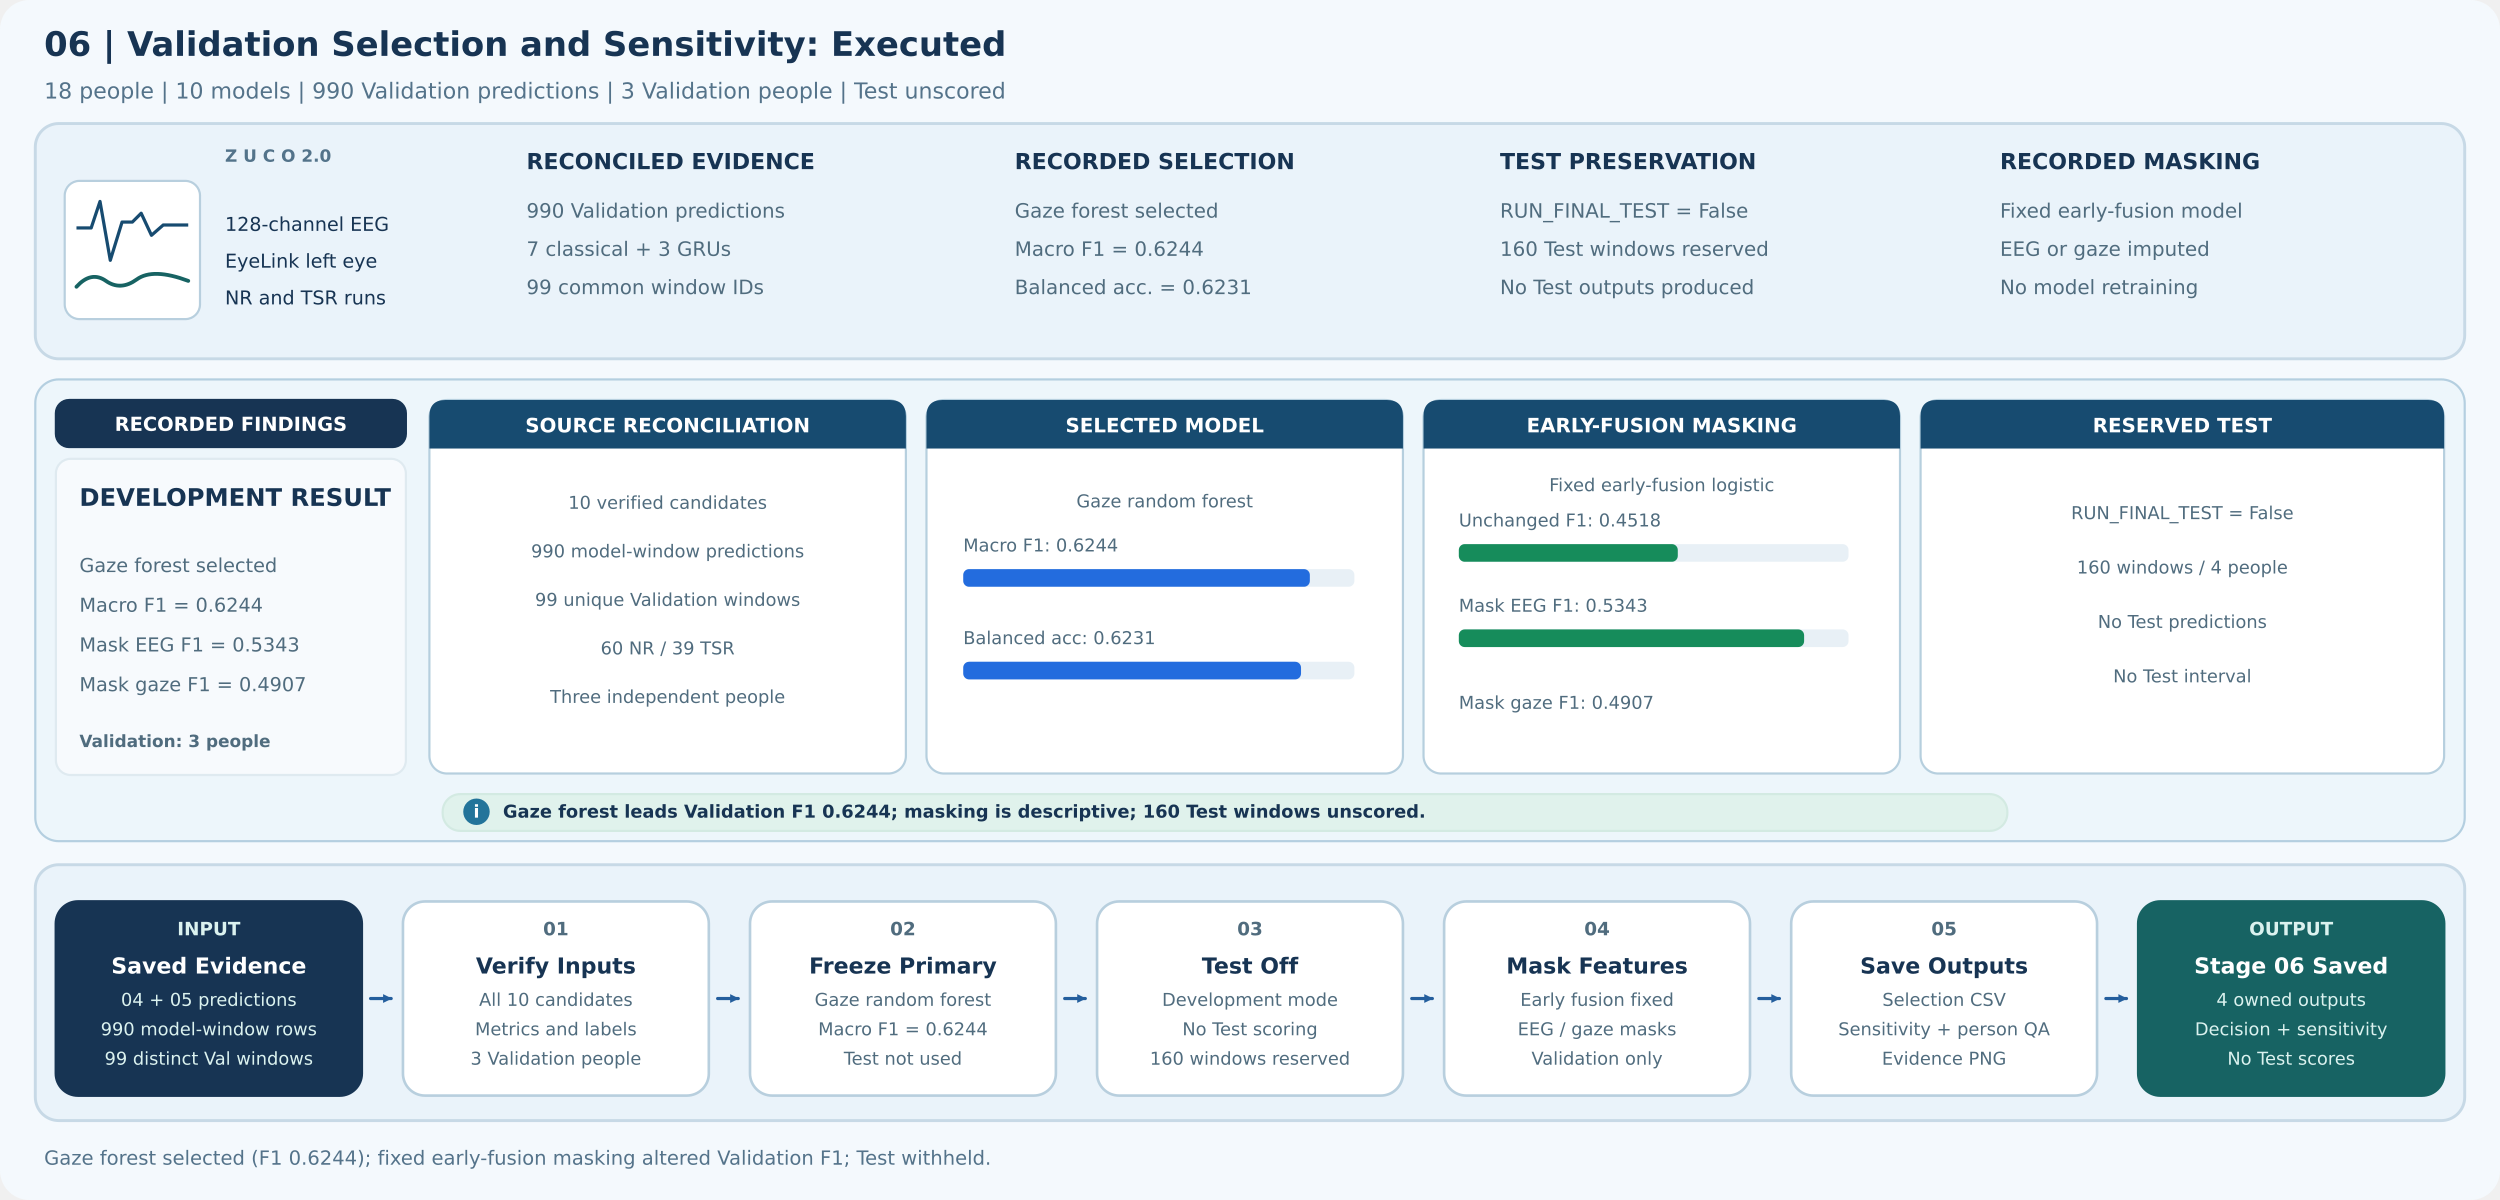
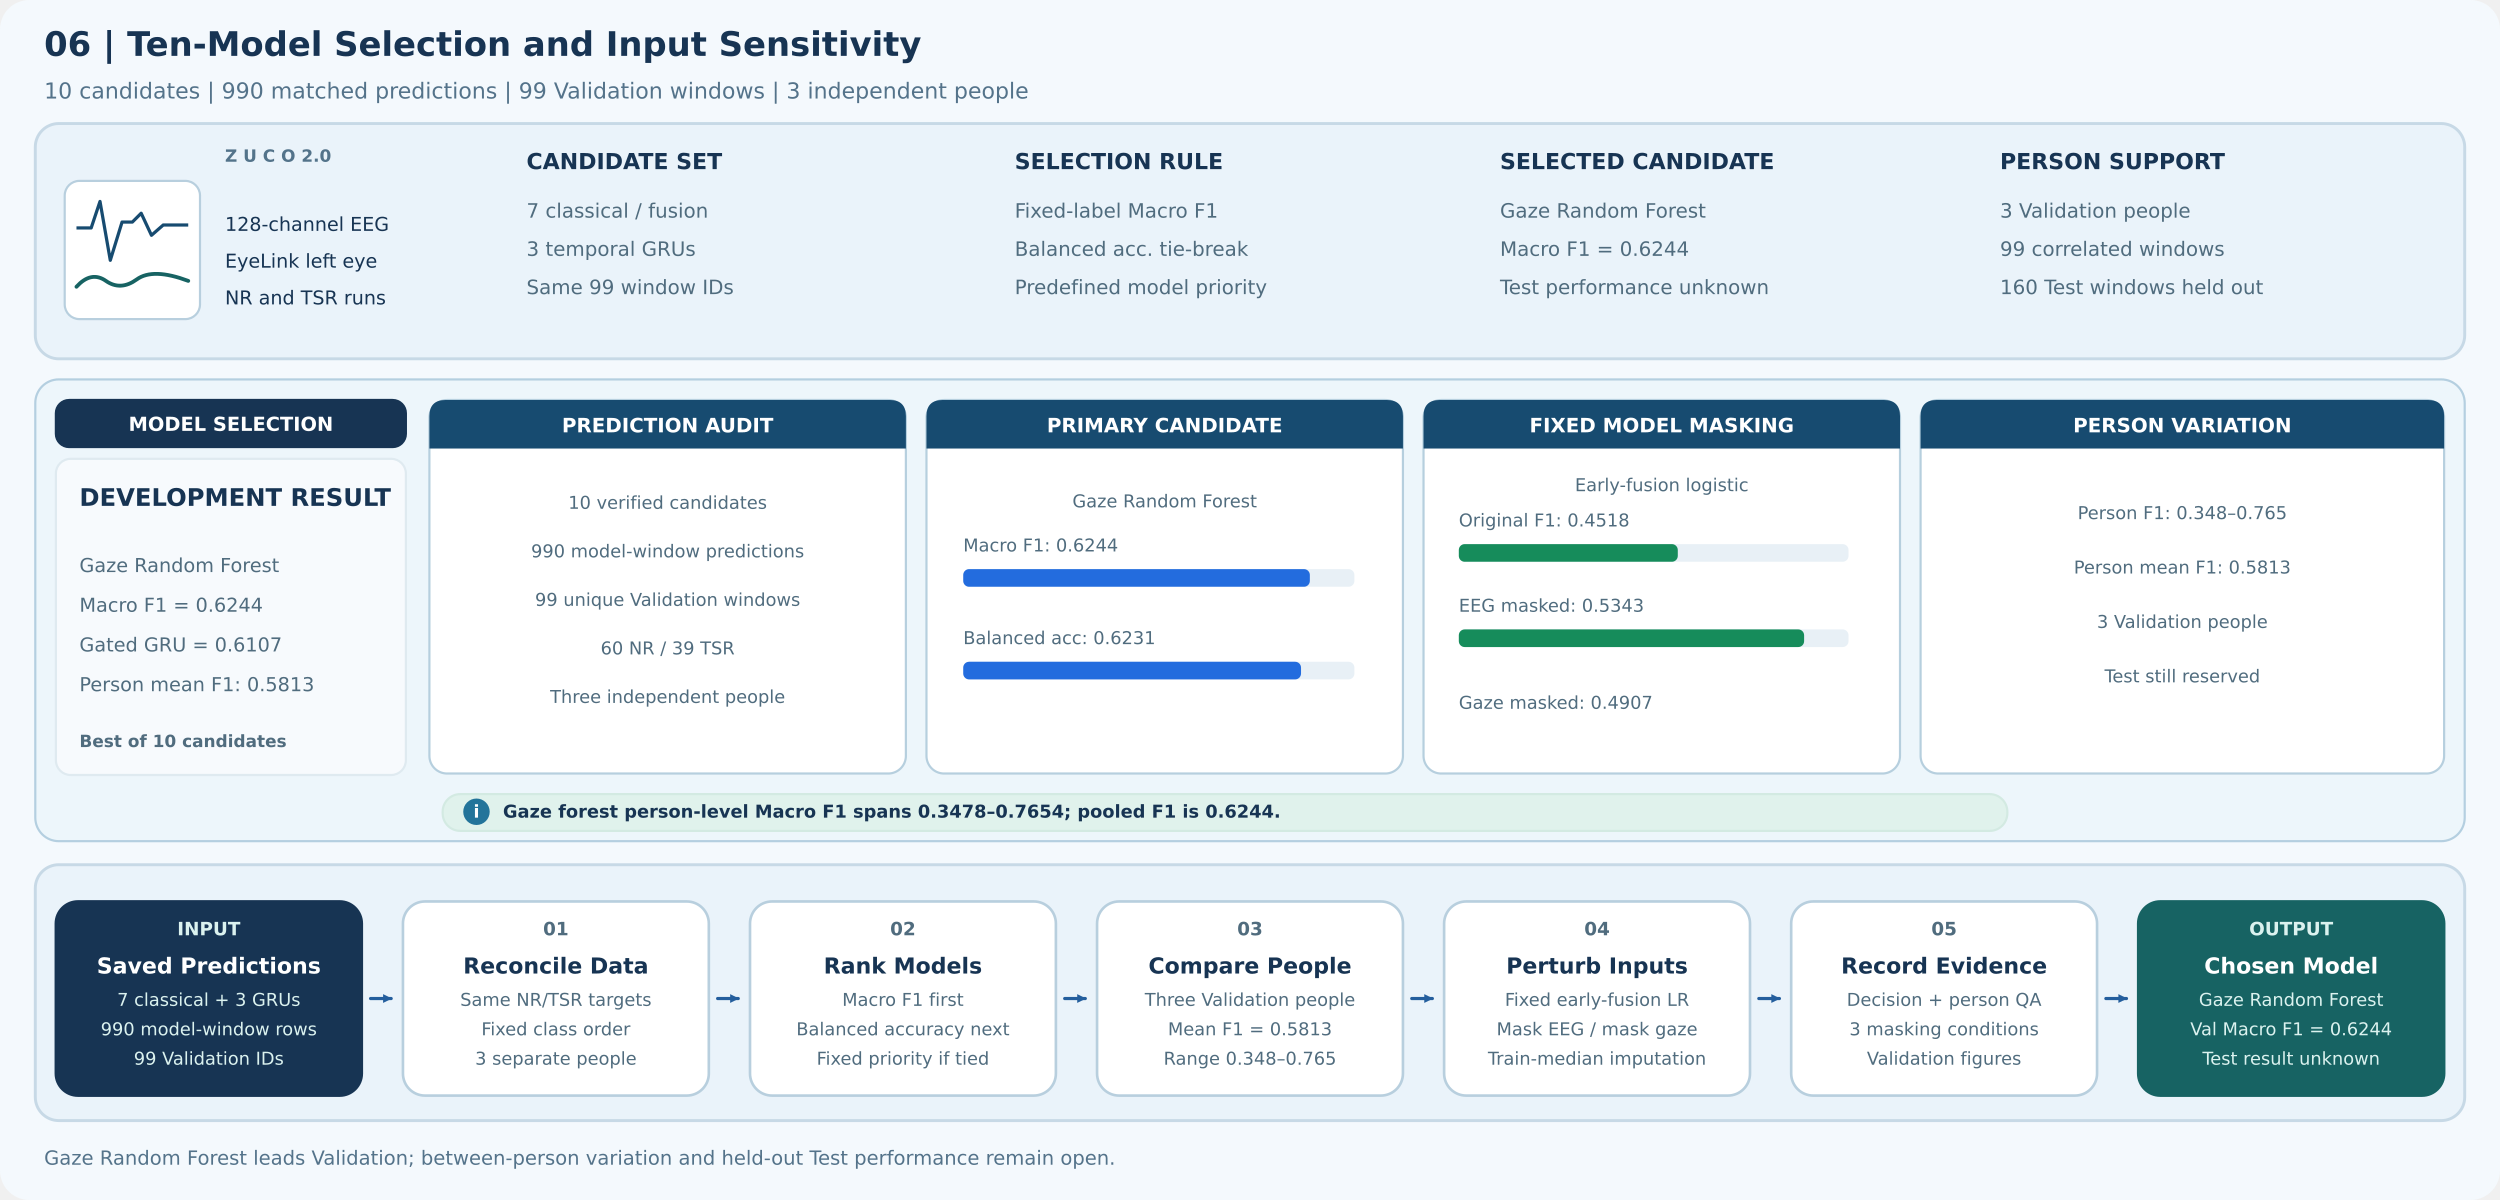
<svg xmlns="http://www.w3.org/2000/svg" width="1700" height="816" viewBox="0 0 1700 816" role="img" aria-labelledby="title desc">
  <defs>
    <marker id="arr" markerUnits="userSpaceOnUse" markerWidth="6" markerHeight="6" refX="5.5" refY="3" orient="auto">
      <path d="M0 0 L6 3 L0 6 Z" fill="#245E9D" />
    </marker>
    <style>text { font-family: DejaVu Sans, Arial, sans-serif; font-weight: 400; }
.figure-title { font-size:23px; font-weight:700; fill:#173453; }
.subtitle { font-size:15px; fill:#54738A; }
.source-heading { font-size:11.5px; font-weight:700; fill:#53738A; }
.source-label { font-size:13px; fill:#173453; }
.context-heading { font-size:15px; font-weight:700; fill:#173453; }
.context-body { font-size:13.5px; fill:#506C7E; }
.section-label { font-size:13.2px; font-weight:700; fill:#FFFFFF; }
.focus-heading { font-size:16.5px; font-weight:700; fill:#173453; }
.focus-body { font-size:13.1px; fill:#506C7E; }
.qualification { font-size:11.5px; font-weight:700; fill:#506C7E; }
.card-heading { font-size:13.5px; font-weight:700; fill:#FFFFFF; }
.card-body { font-size:12.1px; fill:#506C7E; }
.chart-label { font-size:11.8px; fill:#506C7E; }
.scientific-note { font-size:12.1px; font-weight:700; fill:#173453; }
.workflow-id { font-size:12.5px; font-weight:700; fill:#506C7E; }
.workflow-heading { font-size:15px; font-weight:700; fill:#173453; }
.workflow-body { font-size:12.1px; fill:#506C7E; }
.terminal-id { font-size:12.5px; font-weight:700; fill:#DBF2EF; }
.terminal-heading { font-size:15px; font-weight:700; fill:#FFFFFF; }
.terminal-body { font-size:12.1px; fill:#DBF2EF; }
.footer { font-size:13.3px; fill:#54738A; }
.info-mark { font-size:12px; font-weight:700; fill:#FFFFFF; }</style>
  </defs>
  <rect id="canvas" x="0" y="0" width="1700" height="816" rx="20" fill="#F4F9FD" />
  <g id="band-0-header">
-     <text id="text-001" x="30" y="38" class="figure-title" data-container="canvas">06 | Validation Selection and Sensitivity: Executed</text>
-     <text id="text-002" x="30" y="67" class="subtitle" data-container="canvas">18 people | 10 models | 990 Validation predictions | 3 Validation people | Test unscored</text>
+     <text id="text-001" x="30" y="38" class="figure-title" data-container="canvas">06 | Ten-Model Selection and Input Sensitivity</text>
+     <text id="text-002" x="30" y="67" class="subtitle" data-container="canvas">10 candidates | 990 matched predictions | 99 Validation windows | 3 independent people</text>
  </g>
  <g id="band-1-context">
    <rect id="context-container" x="24" y="84" width="1652" height="160" rx="16" fill="#EAF3FA" stroke="#C7D9E6" stroke-width="2" />
    <g id="source-schematic" data-slot="replace-for-actual-data-source">
      <g id="paired-signal-icon">
        <rect x="44" y="123" width="92" height="94" rx="10" fill="#FFFFFF" stroke="#B8CFDE" stroke-width="1.5" />
        <path d="M52 155 L62 155 L68 137 L75 177 L83 151 L90 151 L96 145 L103 160 L111 153 L128 153" fill="none" stroke="#174B70" stroke-width="2.2" stroke-linejoin="round" />
        <path d="M52 195 Q62 184 72 191 T93 190 T128 191" fill="none" stroke="#176363" stroke-width="2.6" stroke-linecap="round" />
      </g>
      <text id="text-003" x="153" y="110" class="source-heading" data-container="context-container">Z U C O   2.0</text>
      <text id="text-004" x="153" y="157" class="source-label" data-container="context-container">128-channel EEG</text>
      <text id="text-005" x="153" y="182" class="source-label" data-container="context-container">EyeLink left eye</text>
      <text id="text-006" x="153" y="207" class="source-label" data-container="context-container">NR and TSR runs</text>
    </g>
    <g id="context-module-1">
-       <text id="text-007" x="358" y="115" class="context-heading" data-container="context-container">RECONCILED EVIDENCE</text>
-       <text id="text-008" x="358" y="148" class="context-body" data-container="context-container">990 Validation predictions</text>
-       <text id="text-009" x="358" y="174" class="context-body" data-container="context-container">7 classical + 3 GRUs</text>
-       <text id="text-010" x="358" y="200" class="context-body" data-container="context-container">99 common window IDs</text>
+       <text id="text-007" x="358" y="115" class="context-heading" data-container="context-container">CANDIDATE SET</text>
+       <text id="text-008" x="358" y="148" class="context-body" data-container="context-container">7 classical / fusion</text>
+       <text id="text-009" x="358" y="174" class="context-body" data-container="context-container">3 temporal GRUs</text>
+       <text id="text-010" x="358" y="200" class="context-body" data-container="context-container">Same 99 window IDs</text>
    </g>
    <g id="context-module-2">
-       <text id="text-011" x="690" y="115" class="context-heading" data-container="context-container">RECORDED SELECTION</text>
-       <text id="text-012" x="690" y="148" class="context-body" data-container="context-container">Gaze forest selected</text>
-       <text id="text-013" x="690" y="174" class="context-body" data-container="context-container">Macro F1 = 0.6244</text>
-       <text id="text-014" x="690" y="200" class="context-body" data-container="context-container">Balanced acc. = 0.6231</text>
+       <text id="text-011" x="690" y="115" class="context-heading" data-container="context-container">SELECTION RULE</text>
+       <text id="text-012" x="690" y="148" class="context-body" data-container="context-container">Fixed-label Macro F1</text>
+       <text id="text-013" x="690" y="174" class="context-body" data-container="context-container">Balanced acc. tie-break</text>
+       <text id="text-014" x="690" y="200" class="context-body" data-container="context-container">Predefined model priority</text>
    </g>
    <g id="context-module-3">
-       <text id="text-015" x="1020" y="115" class="context-heading" data-container="context-container">TEST PRESERVATION</text>
-       <text id="text-016" x="1020" y="148" class="context-body" data-container="context-container">RUN_FINAL_TEST = False</text>
-       <text id="text-017" x="1020" y="174" class="context-body" data-container="context-container">160 Test windows reserved</text>
-       <text id="text-018" x="1020" y="200" class="context-body" data-container="context-container">No Test outputs produced</text>
+       <text id="text-015" x="1020" y="115" class="context-heading" data-container="context-container">SELECTED CANDIDATE</text>
+       <text id="text-016" x="1020" y="148" class="context-body" data-container="context-container">Gaze Random Forest</text>
+       <text id="text-017" x="1020" y="174" class="context-body" data-container="context-container">Macro F1 = 0.6244</text>
+       <text id="text-018" x="1020" y="200" class="context-body" data-container="context-container">Test performance unknown</text>
    </g>
    <g id="context-module-4">
-       <text id="text-019" x="1360" y="115" class="context-heading" data-container="context-container">RECORDED MASKING</text>
-       <text id="text-020" x="1360" y="148" class="context-body" data-container="context-container">Fixed early-fusion model</text>
-       <text id="text-021" x="1360" y="174" class="context-body" data-container="context-container">EEG or gaze imputed</text>
-       <text id="text-022" x="1360" y="200" class="context-body" data-container="context-container">No model retraining</text>
+       <text id="text-019" x="1360" y="115" class="context-heading" data-container="context-container">PERSON SUPPORT</text>
+       <text id="text-020" x="1360" y="148" class="context-body" data-container="context-container">3 Validation people</text>
+       <text id="text-021" x="1360" y="174" class="context-body" data-container="context-container">99 correlated windows</text>
+       <text id="text-022" x="1360" y="200" class="context-body" data-container="context-container">160 Test windows held out</text>
    </g>
  </g>
  <g id="band-2-analysis">
    <rect id="analysis-container" x="24" y="258" width="1652" height="314" rx="16" fill="#EDF6FB" stroke="#B4CFE0" stroke-width="1.5" />
    <g id="analysis-focus">
      <rect id="section-label-box" x="38" y="272" width="238" height="32" rx="9" fill="#173453" stroke="#173453" stroke-width="1.5" />
-       <text id="text-023" x="157" y="293" class="section-label" text-anchor="middle" data-container="section-label-box">RECORDED FINDINGS</text>
+       <text id="text-023" x="157" y="293" class="section-label" text-anchor="middle" data-container="section-label-box">MODEL SELECTION</text>
      <rect id="focus-card" x="38" y="312" width="238" height="215" rx="10" fill="#F7FAFD" stroke="#DFEAF0" stroke-width="1.5" />
      <text id="text-024" x="54" y="344" class="focus-heading" data-container="focus-card">DEVELOPMENT RESULT</text>
-       <text id="text-025" x="54" y="389" class="focus-body" data-container="focus-card">Gaze forest selected</text>
+       <text id="text-025" x="54" y="389" class="focus-body" data-container="focus-card">Gaze Random Forest</text>
      <text id="text-026" x="54" y="416" class="focus-body" data-container="focus-card">Macro F1 = 0.6244</text>
-       <text id="text-027" x="54" y="443" class="focus-body" data-container="focus-card">Mask EEG F1 = 0.5343</text>
-       <text id="text-028" x="54" y="470" class="focus-body" data-container="focus-card">Mask gaze F1 = 0.4907</text>
-       <text id="text-029" x="54" y="508" class="qualification" data-container="focus-card">Validation: 3 people</text>
+       <text id="text-027" x="54" y="443" class="focus-body" data-container="focus-card">Gated GRU = 0.6107</text>
+       <text id="text-028" x="54" y="470" class="focus-body" data-container="focus-card">Person mean F1: 0.5813</text>
+       <text id="text-029" x="54" y="508" class="qualification" data-container="focus-card">Best of 10 candidates</text>
    </g>
    <g id="evidence-panel-1">
      <rect id="evidence-card-1" x="292" y="272" width="324" height="254" rx="12" fill="#FFFFFF" stroke="#B6CFDE" stroke-width="1.5" />
      <path id="evidence-header-1" d="M303 272 H605 Q616 272 616 283 V305 H292 V283 Q292 272 303 272 Z" fill="#174B70" />
-       <text id="text-030" x="454.0" y="294" class="card-heading" text-anchor="middle" data-container="evidence-card-1">SOURCE RECONCILIATION</text>
+       <text id="text-030" x="454.0" y="294" class="card-heading" text-anchor="middle" data-container="evidence-card-1">PREDICTION AUDIT</text>
      <g id="evidence-content-1" data-slot="scientific-content">
        <text x="454" y="346" class="card-body" text-anchor="middle">10 verified candidates</text>
        <text x="454" y="379" class="card-body" text-anchor="middle">990 model-window predictions</text>
        <text x="454" y="412" class="card-body" text-anchor="middle">99 unique Validation windows</text>
        <text x="454" y="445" class="card-body" text-anchor="middle">60 NR / 39 TSR</text>
        <text x="454" y="478" class="card-body" text-anchor="middle">Three independent people</text>
      </g>
    </g>
    <g id="evidence-panel-2">
      <rect id="evidence-card-2" x="630" y="272" width="324" height="254" rx="12" fill="#FFFFFF" stroke="#B6CFDE" stroke-width="1.5" />
      <path id="evidence-header-2" d="M641 272 H943 Q954 272 954 283 V305 H630 V283 Q630 272 641 272 Z" fill="#174B70" />
-       <text id="text-034" x="792.0" y="294" class="card-heading" text-anchor="middle" data-container="evidence-card-2">SELECTED MODEL</text>
+       <text id="text-034" x="792.0" y="294" class="card-heading" text-anchor="middle" data-container="evidence-card-2">PRIMARY CANDIDATE</text>
      <g id="evidence-content-2" data-slot="scientific-content">
-         <text x="792" y="345" class="card-body" text-anchor="middle">Gaze random forest</text>
+         <text x="792" y="345" class="card-body" text-anchor="middle">Gaze Random Forest</text>
        <text x="655" y="375" class="card-body">Macro F1: 0.6244</text>
        <rect x="655" y="387" width="266" height="12" rx="4" fill="#E8F0F6" />
        <rect x="655" y="387" width="235.7" height="12" rx="4" fill="#236CDE" />
        <text x="655" y="438" class="card-body">Balanced acc: 0.6231</text>
        <rect x="655" y="450" width="266" height="12" rx="4" fill="#E8F0F6" />
        <rect x="655" y="450" width="229.7" height="12" rx="4" fill="#236CDE" />
      </g>
    </g>
    <g id="evidence-panel-3">
      <rect id="evidence-card-3" x="968" y="272" width="324" height="254" rx="12" fill="#FFFFFF" stroke="#B6CFDE" stroke-width="1.5" />
      <path id="evidence-header-3" d="M979 272 H1281 Q1292 272 1292 283 V305 H968 V283 Q968 272 979 272 Z" fill="#174B70" />
-       <text id="text-038" x="1130.0" y="294" class="card-heading" text-anchor="middle" data-container="evidence-card-3">EARLY-FUSION MASKING</text>
+       <text id="text-038" x="1130.0" y="294" class="card-heading" text-anchor="middle" data-container="evidence-card-3">FIXED MODEL MASKING</text>
      <g id="evidence-content-3" data-slot="scientific-content">
-         <text x="1130" y="334" class="card-body" text-anchor="middle">Fixed early-fusion logistic</text>
-         <text x="992" y="358" class="card-body">Unchanged F1: 0.4518</text>
+         <text x="1130" y="334" class="card-body" text-anchor="middle">Early-fusion logistic</text>
+         <text x="992" y="358" class="card-body">Original F1: 0.4518</text>
        <rect x="992" y="370" width="265" height="12" rx="4" fill="#E8F0F6" />
        <rect x="992" y="370" width="148.9" height="12" rx="4" fill="#168C5B" />
-         <text x="992" y="416" class="card-body">Mask EEG F1: 0.5343</text>
+         <text x="992" y="416" class="card-body">EEG masked: 0.5343</text>
        <rect x="992" y="428" width="265" height="12" rx="4" fill="#E8F0F6" />
        <rect x="992" y="428" width="234.8" height="12" rx="4" fill="#168C5B" />
-         <text x="992" y="482" class="card-body">Mask gaze F1: 0.4907</text>
+         <text x="992" y="482" class="card-body">Gaze masked: 0.4907</text>
      </g>
    </g>
    <g id="evidence-panel-4">
      <rect id="evidence-card-4" x="1306" y="272" width="356" height="254" rx="12" fill="#FFFFFF" stroke="#B6CFDE" stroke-width="1.5" />
      <path id="evidence-header-4" d="M1317 272 H1651 Q1662 272 1662 283 V305 H1306 V283 Q1306 272 1317 272 Z" fill="#174B70" />
-       <text id="text-042" x="1484.0" y="294" class="card-heading" text-anchor="middle" data-container="evidence-card-4">RESERVED TEST</text>
+       <text id="text-042" x="1484.0" y="294" class="card-heading" text-anchor="middle" data-container="evidence-card-4">PERSON VARIATION</text>
      <g id="evidence-content-4" data-slot="scientific-content">
-         <text x="1484" y="353" class="card-body" text-anchor="middle">RUN_FINAL_TEST = False</text>
-         <text x="1484" y="390" class="card-body" text-anchor="middle">160 windows / 4 people</text>
-         <text x="1484" y="427" class="card-body" text-anchor="middle">No Test predictions</text>
-         <text x="1484" y="464" class="card-body" text-anchor="middle">No Test interval</text>
+         <text x="1484" y="353" class="card-body" text-anchor="middle">Person F1: 0.348–0.765</text>
+         <text x="1484" y="390" class="card-body" text-anchor="middle">Person mean F1: 0.5813</text>
+         <text x="1484" y="427" class="card-body" text-anchor="middle">3 Validation people</text>
+         <text x="1484" y="464" class="card-body" text-anchor="middle">Test still reserved</text>
      </g>
    </g>
    <g id="optional-scientific-note" data-optional="true">
      <rect id="note-strip" x="301" y="540" width="1064" height="25" rx="12" fill="#E0F2EC" stroke="#D3EAE2" stroke-width="1.5" />
      <circle cx="324" cy="552" r="9" fill="#23749A" />
      <text id="text-046" x="324" y="556" class="info-mark" text-anchor="middle">i</text>
-       <text id="text-047" x="342" y="556" class="scientific-note" data-container="note-strip">Gaze forest leads Validation F1 0.6244; masking is descriptive; 160 Test windows unscored.</text>
+       <text id="text-047" x="342" y="556" class="scientific-note" data-container="note-strip">Gaze forest person-level Macro F1 spans 0.3478–0.7654; pooled F1 is 0.6244.</text>
    </g>
  </g>
  <g id="band-3-workflow">
    <rect id="workflow-container" x="24" y="588" width="1652" height="174" rx="16" fill="#EAF3FA" stroke="#C7D9E6" stroke-width="2" />
    <g id="workflow-input">
      <rect id="workflow-node-0" x="38" y="613" width="208" height="132" rx="15" fill="#173453" stroke="#173453" stroke-width="1.8" />
      <text id="text-048" x="142" y="636" class="terminal-id" text-anchor="middle" data-container="workflow-node-0">INPUT</text>
-       <text id="text-049" x="142" y="662" class="terminal-heading" text-anchor="middle" data-container="workflow-node-0">Saved Evidence</text>
-       <text id="text-050" x="142" y="684" class="terminal-body" text-anchor="middle" data-container="workflow-node-0">04 + 05 predictions</text>
+       <text id="text-049" x="142" y="662" class="terminal-heading" text-anchor="middle" data-container="workflow-node-0">Saved Predictions</text>
+       <text id="text-050" x="142" y="684" class="terminal-body" text-anchor="middle" data-container="workflow-node-0">7 classical + 3 GRUs</text>
      <text id="text-051" x="142" y="704" class="terminal-body" text-anchor="middle" data-container="workflow-node-0">990 model-window rows</text>
-       <text id="text-052" x="142" y="724" class="terminal-body" text-anchor="middle" data-container="workflow-node-0">99 distinct Val windows</text>
+       <text id="text-052" x="142" y="724" class="terminal-body" text-anchor="middle" data-container="workflow-node-0">99 Validation IDs</text>
    </g>
    <path id="workflow-connector-0" d="M252 679 H266" fill="none" stroke="#245E9D" stroke-width="2.2" stroke-linecap="round" marker-end="url(#arr)" />
    <g id="workflow-process-1">
      <rect id="workflow-node-1" x="274" y="613" width="208" height="132" rx="15" fill="#FFFFFF" stroke="#B8CFDE" stroke-width="1.8" />
      <text id="text-053" x="378" y="636" class="workflow-id" text-anchor="middle" data-container="workflow-node-1">01</text>
-       <text id="text-054" x="378" y="662" class="workflow-heading" text-anchor="middle" data-container="workflow-node-1">Verify Inputs</text>
-       <text id="text-055" x="378" y="684" class="workflow-body" text-anchor="middle" data-container="workflow-node-1">All 10 candidates</text>
-       <text id="text-056" x="378" y="704" class="workflow-body" text-anchor="middle" data-container="workflow-node-1">Metrics and labels</text>
-       <text id="text-057" x="378" y="724" class="workflow-body" text-anchor="middle" data-container="workflow-node-1">3 Validation people</text>
+       <text id="text-054" x="378" y="662" class="workflow-heading" text-anchor="middle" data-container="workflow-node-1">Reconcile Data</text>
+       <text id="text-055" x="378" y="684" class="workflow-body" text-anchor="middle" data-container="workflow-node-1">Same NR/TSR targets</text>
+       <text id="text-056" x="378" y="704" class="workflow-body" text-anchor="middle" data-container="workflow-node-1">Fixed class order</text>
+       <text id="text-057" x="378" y="724" class="workflow-body" text-anchor="middle" data-container="workflow-node-1">3 separate people</text>
    </g>
    <path id="workflow-connector-1" d="M488 679 H502" fill="none" stroke="#245E9D" stroke-width="2.2" stroke-linecap="round" marker-end="url(#arr)" />
    <g id="workflow-process-2">
      <rect id="workflow-node-2" x="510" y="613" width="208" height="132" rx="15" fill="#FFFFFF" stroke="#B8CFDE" stroke-width="1.8" />
      <text id="text-058" x="614" y="636" class="workflow-id" text-anchor="middle" data-container="workflow-node-2">02</text>
-       <text id="text-059" x="614" y="662" class="workflow-heading" text-anchor="middle" data-container="workflow-node-2">Freeze Primary</text>
-       <text id="text-060" x="614" y="684" class="workflow-body" text-anchor="middle" data-container="workflow-node-2">Gaze random forest</text>
-       <text id="text-061" x="614" y="704" class="workflow-body" text-anchor="middle" data-container="workflow-node-2">Macro F1 = 0.6244</text>
-       <text id="text-062" x="614" y="724" class="workflow-body" text-anchor="middle" data-container="workflow-node-2">Test not used</text>
+       <text id="text-059" x="614" y="662" class="workflow-heading" text-anchor="middle" data-container="workflow-node-2">Rank Models</text>
+       <text id="text-060" x="614" y="684" class="workflow-body" text-anchor="middle" data-container="workflow-node-2">Macro F1 first</text>
+       <text id="text-061" x="614" y="704" class="workflow-body" text-anchor="middle" data-container="workflow-node-2">Balanced accuracy next</text>
+       <text id="text-062" x="614" y="724" class="workflow-body" text-anchor="middle" data-container="workflow-node-2">Fixed priority if tied</text>
    </g>
    <path id="workflow-connector-2" d="M724 679 H738" fill="none" stroke="#245E9D" stroke-width="2.2" stroke-linecap="round" marker-end="url(#arr)" />
    <g id="workflow-process-3">
      <rect id="workflow-node-3" x="746" y="613" width="208" height="132" rx="15" fill="#FFFFFF" stroke="#B8CFDE" stroke-width="1.8" />
      <text id="text-063" x="850" y="636" class="workflow-id" text-anchor="middle" data-container="workflow-node-3">03</text>
-       <text id="text-064" x="850" y="662" class="workflow-heading" text-anchor="middle" data-container="workflow-node-3">Test Off</text>
-       <text id="text-065" x="850" y="684" class="workflow-body" text-anchor="middle" data-container="workflow-node-3">Development mode</text>
-       <text id="text-066" x="850" y="704" class="workflow-body" text-anchor="middle" data-container="workflow-node-3">No Test scoring</text>
-       <text id="text-067" x="850" y="724" class="workflow-body" text-anchor="middle" data-container="workflow-node-3">160 windows reserved</text>
+       <text id="text-064" x="850" y="662" class="workflow-heading" text-anchor="middle" data-container="workflow-node-3">Compare People</text>
+       <text id="text-065" x="850" y="684" class="workflow-body" text-anchor="middle" data-container="workflow-node-3">Three Validation people</text>
+       <text id="text-066" x="850" y="704" class="workflow-body" text-anchor="middle" data-container="workflow-node-3">Mean F1 = 0.5813</text>
+       <text id="text-067" x="850" y="724" class="workflow-body" text-anchor="middle" data-container="workflow-node-3">Range 0.348–0.765</text>
    </g>
    <path id="workflow-connector-3" d="M960 679 H974" fill="none" stroke="#245E9D" stroke-width="2.2" stroke-linecap="round" marker-end="url(#arr)" />
    <g id="workflow-process-4">
      <rect id="workflow-node-4" x="982" y="613" width="208" height="132" rx="15" fill="#FFFFFF" stroke="#B8CFDE" stroke-width="1.8" />
      <text id="text-068" x="1086" y="636" class="workflow-id" text-anchor="middle" data-container="workflow-node-4">04</text>
-       <text id="text-069" x="1086" y="662" class="workflow-heading" text-anchor="middle" data-container="workflow-node-4">Mask Features</text>
-       <text id="text-070" x="1086" y="684" class="workflow-body" text-anchor="middle" data-container="workflow-node-4">Early fusion fixed</text>
-       <text id="text-071" x="1086" y="704" class="workflow-body" text-anchor="middle" data-container="workflow-node-4">EEG / gaze masks</text>
-       <text id="text-072" x="1086" y="724" class="workflow-body" text-anchor="middle" data-container="workflow-node-4">Validation only</text>
+       <text id="text-069" x="1086" y="662" class="workflow-heading" text-anchor="middle" data-container="workflow-node-4">Perturb Inputs</text>
+       <text id="text-070" x="1086" y="684" class="workflow-body" text-anchor="middle" data-container="workflow-node-4">Fixed early-fusion LR</text>
+       <text id="text-071" x="1086" y="704" class="workflow-body" text-anchor="middle" data-container="workflow-node-4">Mask EEG / mask gaze</text>
+       <text id="text-072" x="1086" y="724" class="workflow-body" text-anchor="middle" data-container="workflow-node-4">Train-median imputation</text>
    </g>
    <path id="workflow-connector-4" d="M1196 679 H1210" fill="none" stroke="#245E9D" stroke-width="2.2" stroke-linecap="round" marker-end="url(#arr)" />
    <g id="workflow-process-5">
      <rect id="workflow-node-5" x="1218" y="613" width="208" height="132" rx="15" fill="#FFFFFF" stroke="#B8CFDE" stroke-width="1.8" />
      <text id="text-073" x="1322" y="636" class="workflow-id" text-anchor="middle" data-container="workflow-node-5">05</text>
-       <text id="text-074" x="1322" y="662" class="workflow-heading" text-anchor="middle" data-container="workflow-node-5">Save Outputs</text>
-       <text id="text-075" x="1322" y="684" class="workflow-body" text-anchor="middle" data-container="workflow-node-5">Selection CSV</text>
-       <text id="text-076" x="1322" y="704" class="workflow-body" text-anchor="middle" data-container="workflow-node-5">Sensitivity + person QA</text>
-       <text id="text-077" x="1322" y="724" class="workflow-body" text-anchor="middle" data-container="workflow-node-5">Evidence PNG</text>
+       <text id="text-074" x="1322" y="662" class="workflow-heading" text-anchor="middle" data-container="workflow-node-5">Record Evidence</text>
+       <text id="text-075" x="1322" y="684" class="workflow-body" text-anchor="middle" data-container="workflow-node-5">Decision + person QA</text>
+       <text id="text-076" x="1322" y="704" class="workflow-body" text-anchor="middle" data-container="workflow-node-5">3 masking conditions</text>
+       <text id="text-077" x="1322" y="724" class="workflow-body" text-anchor="middle" data-container="workflow-node-5">Validation figures</text>
    </g>
    <path id="workflow-connector-5" d="M1432 679 H1446" fill="none" stroke="#245E9D" stroke-width="2.2" stroke-linecap="round" marker-end="url(#arr)" />
    <g id="workflow-output">
      <rect id="workflow-node-6" x="1454" y="613" width="208" height="132" rx="15" fill="#176363" stroke="#176363" stroke-width="1.8" />
      <text id="text-078" x="1558" y="636" class="terminal-id" text-anchor="middle" data-container="workflow-node-6">OUTPUT</text>
-       <text id="text-079" x="1558" y="662" class="terminal-heading" text-anchor="middle" data-container="workflow-node-6">Stage 06 Saved</text>
-       <text id="text-080" x="1558" y="684" class="terminal-body" text-anchor="middle" data-container="workflow-node-6">4 owned outputs</text>
-       <text id="text-081" x="1558" y="704" class="terminal-body" text-anchor="middle" data-container="workflow-node-6">Decision + sensitivity</text>
-       <text id="text-082" x="1558" y="724" class="terminal-body" text-anchor="middle" data-container="workflow-node-6">No Test scores</text>
+       <text id="text-079" x="1558" y="662" class="terminal-heading" text-anchor="middle" data-container="workflow-node-6">Chosen Model</text>
+       <text id="text-080" x="1558" y="684" class="terminal-body" text-anchor="middle" data-container="workflow-node-6">Gaze Random Forest</text>
+       <text id="text-081" x="1558" y="704" class="terminal-body" text-anchor="middle" data-container="workflow-node-6">Val Macro F1 = 0.6244</text>
+       <text id="text-082" x="1558" y="724" class="terminal-body" text-anchor="middle" data-container="workflow-node-6">Test result unknown</text>
    </g>
  </g>
  <g id="band-4-summary">
-     <text id="text-083" x="30" y="792" class="footer" data-container="canvas">Gaze forest selected (F1 0.6244); fixed early-fusion masking altered Validation F1; Test withheld.</text>
+     <text id="text-083" x="30" y="792" class="footer" data-container="canvas">Gaze Random Forest leads Validation; between-person variation and held-out Test performance remain open.</text>
  </g>
</svg>
